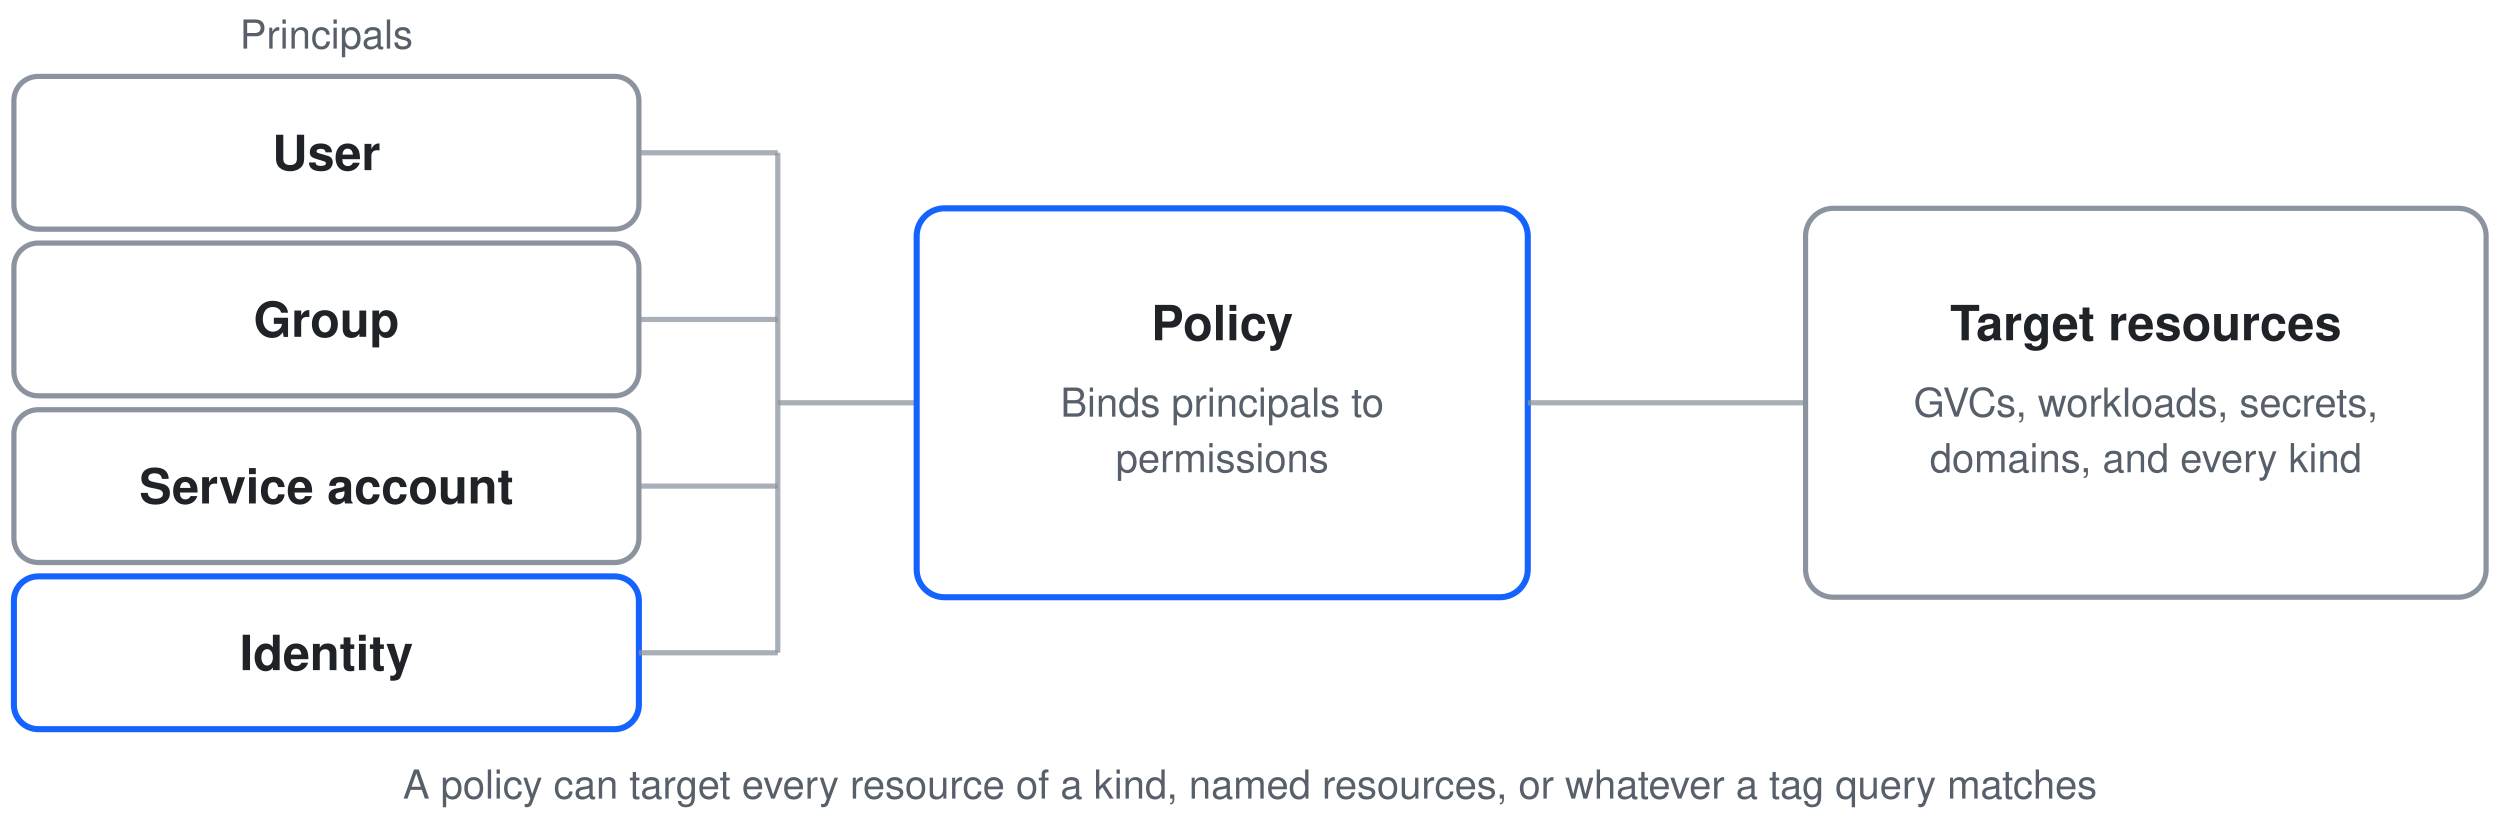
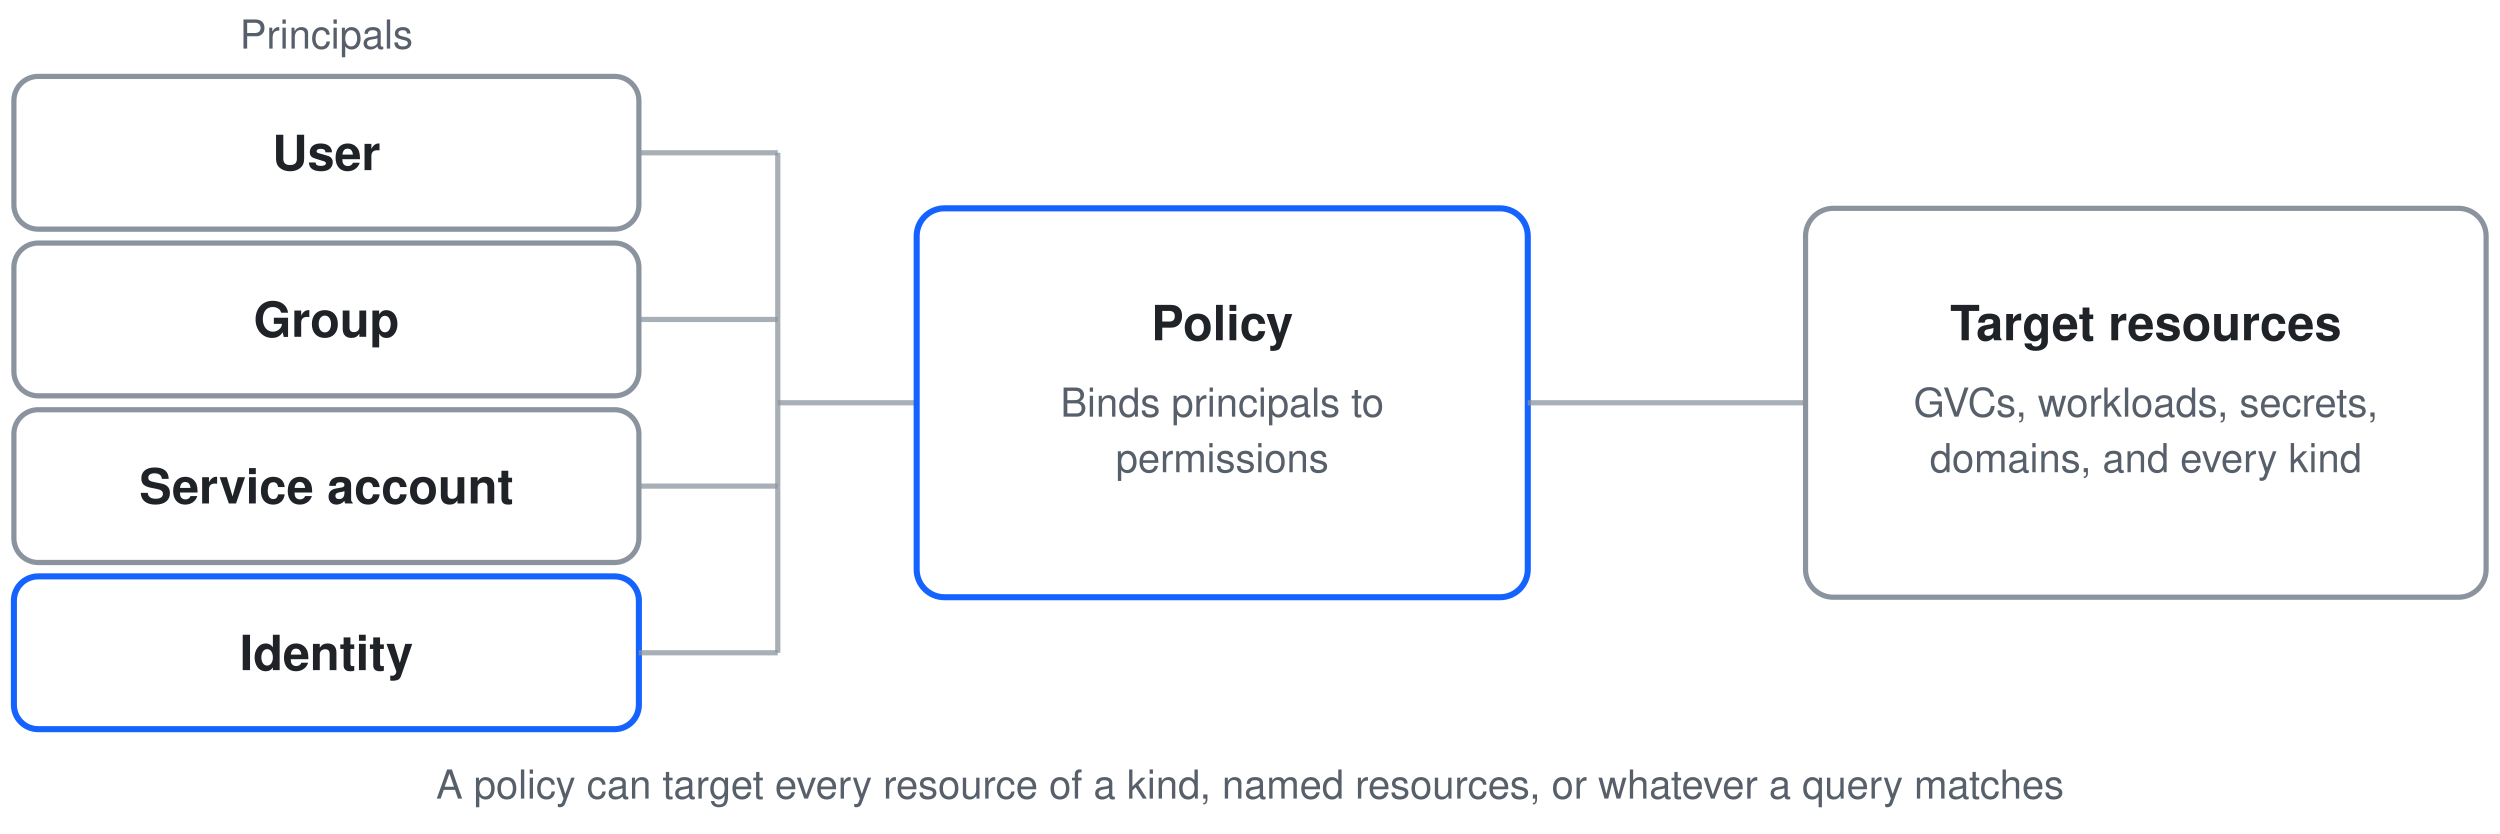
- <svg xmlns="http://www.w3.org/2000/svg" viewBox="0 0 720 240" role="img" aria-label="Four principal types, users, groups, service accounts, and identities, are bound by a policy to permissions on target resources. A workload reads a secret through the identity it runs as.">
+ <svg xmlns="http://www.w3.org/2000/svg" viewBox="0 0 720 240" role="img" aria-label="Four principal types, users, groups, service accounts, and identities, are bound by a policy to permissions on target resources. A workload reads a secret through the identity attached to it.">
  <style>
  .box{fill:none;stroke:#8b949e;stroke-width:1.5}
  .accent{stroke:#1563ff;stroke-width:1.75}
  .ttl{fill:#1f2328;font:600 14px ui-sans-serif,-apple-system,"Segoe UI",Helvetica,Arial,sans-serif}
  .sub{fill:#57606a;font:400 11.5px ui-sans-serif,-apple-system,"Segoe UI",Helvetica,Arial,sans-serif}
  .chp{fill:#1563ff;font:600 10.5px SFMono-Regular,Menlo,Consolas,monospace}
  .chipbox{fill:none;stroke:#1563ff;stroke-width:1.25}
  .ico{fill:none;stroke:#8b949e;stroke-width:1.4}
  .line{stroke:#8b949e;stroke-width:1.5;fill:none;stroke-opacity:.75}
  @media (prefers-color-scheme:dark){
    .box,.line{stroke:#6e7681}
    .accent,.chipbox{stroke:#64a5ef}
    .ttl{fill:#e6edf3}
    .sub{fill:#9198a1}
    .chp{fill:#64a5ef}
    .ico{stroke:#6e7681}
  }
</style>
  <text x="94" y="14" class="sub" text-anchor="middle">Principals</text>
  <rect x="4" y="22" width="180" height="44" rx="7" class="box" />
  <text x="94" y="49" class="ttl" text-anchor="middle">User</text>
  <rect x="4" y="70" width="180" height="44" rx="7" class="box" />
  <text x="94" y="97" class="ttl" text-anchor="middle">Group</text>
  <rect x="4" y="118" width="180" height="44" rx="7" class="box" />
  <text x="94" y="145" class="ttl" text-anchor="middle">Service account</text>
  <rect x="4" y="166" width="180" height="44" rx="7" class="box accent" />
  <text x="94" y="193" class="ttl" text-anchor="middle">Identity</text>
  <path class="line" d="M184 44 H224" />
  <path class="line" d="M184 92 H224" />
  <path class="line" d="M184 140 H224" />
  <path class="line" d="M184 188 H224" />
  <path class="line" d="M224 44 V188" />
  <path class="line" d="M224 116 H264" />
  <rect x="264" y="60" width="176" height="112" rx="8" class="box accent" />
  <text x="352" y="98" class="ttl" text-anchor="middle">Policy</text>
  <text x="352" y="120" class="sub" text-anchor="middle">Binds principals to</text>
  <text x="352" y="136" class="sub" text-anchor="middle">permissions</text>
  <path class="line" d="M440 116 H520" />
  <rect x="520" y="60" width="196" height="112" rx="8" class="box" />
  <text x="618" y="98" class="ttl" text-anchor="middle">Target resources</text>
  <text x="618" y="120" class="sub" text-anchor="middle">GVCs, workloads, secrets,</text>
  <text x="618" y="136" class="sub" text-anchor="middle">domains, and every kind</text>
-   <text x="360" y="230" class="sub" text-anchor="middle">A policy can target every resource of a kind, named resources, or whatever a tag query matches</text>
+   <text x="360" y="230" class="sub" text-anchor="middle">A policy can target every resource of a kind, named resources, or whatever a query matches</text>
</svg>
